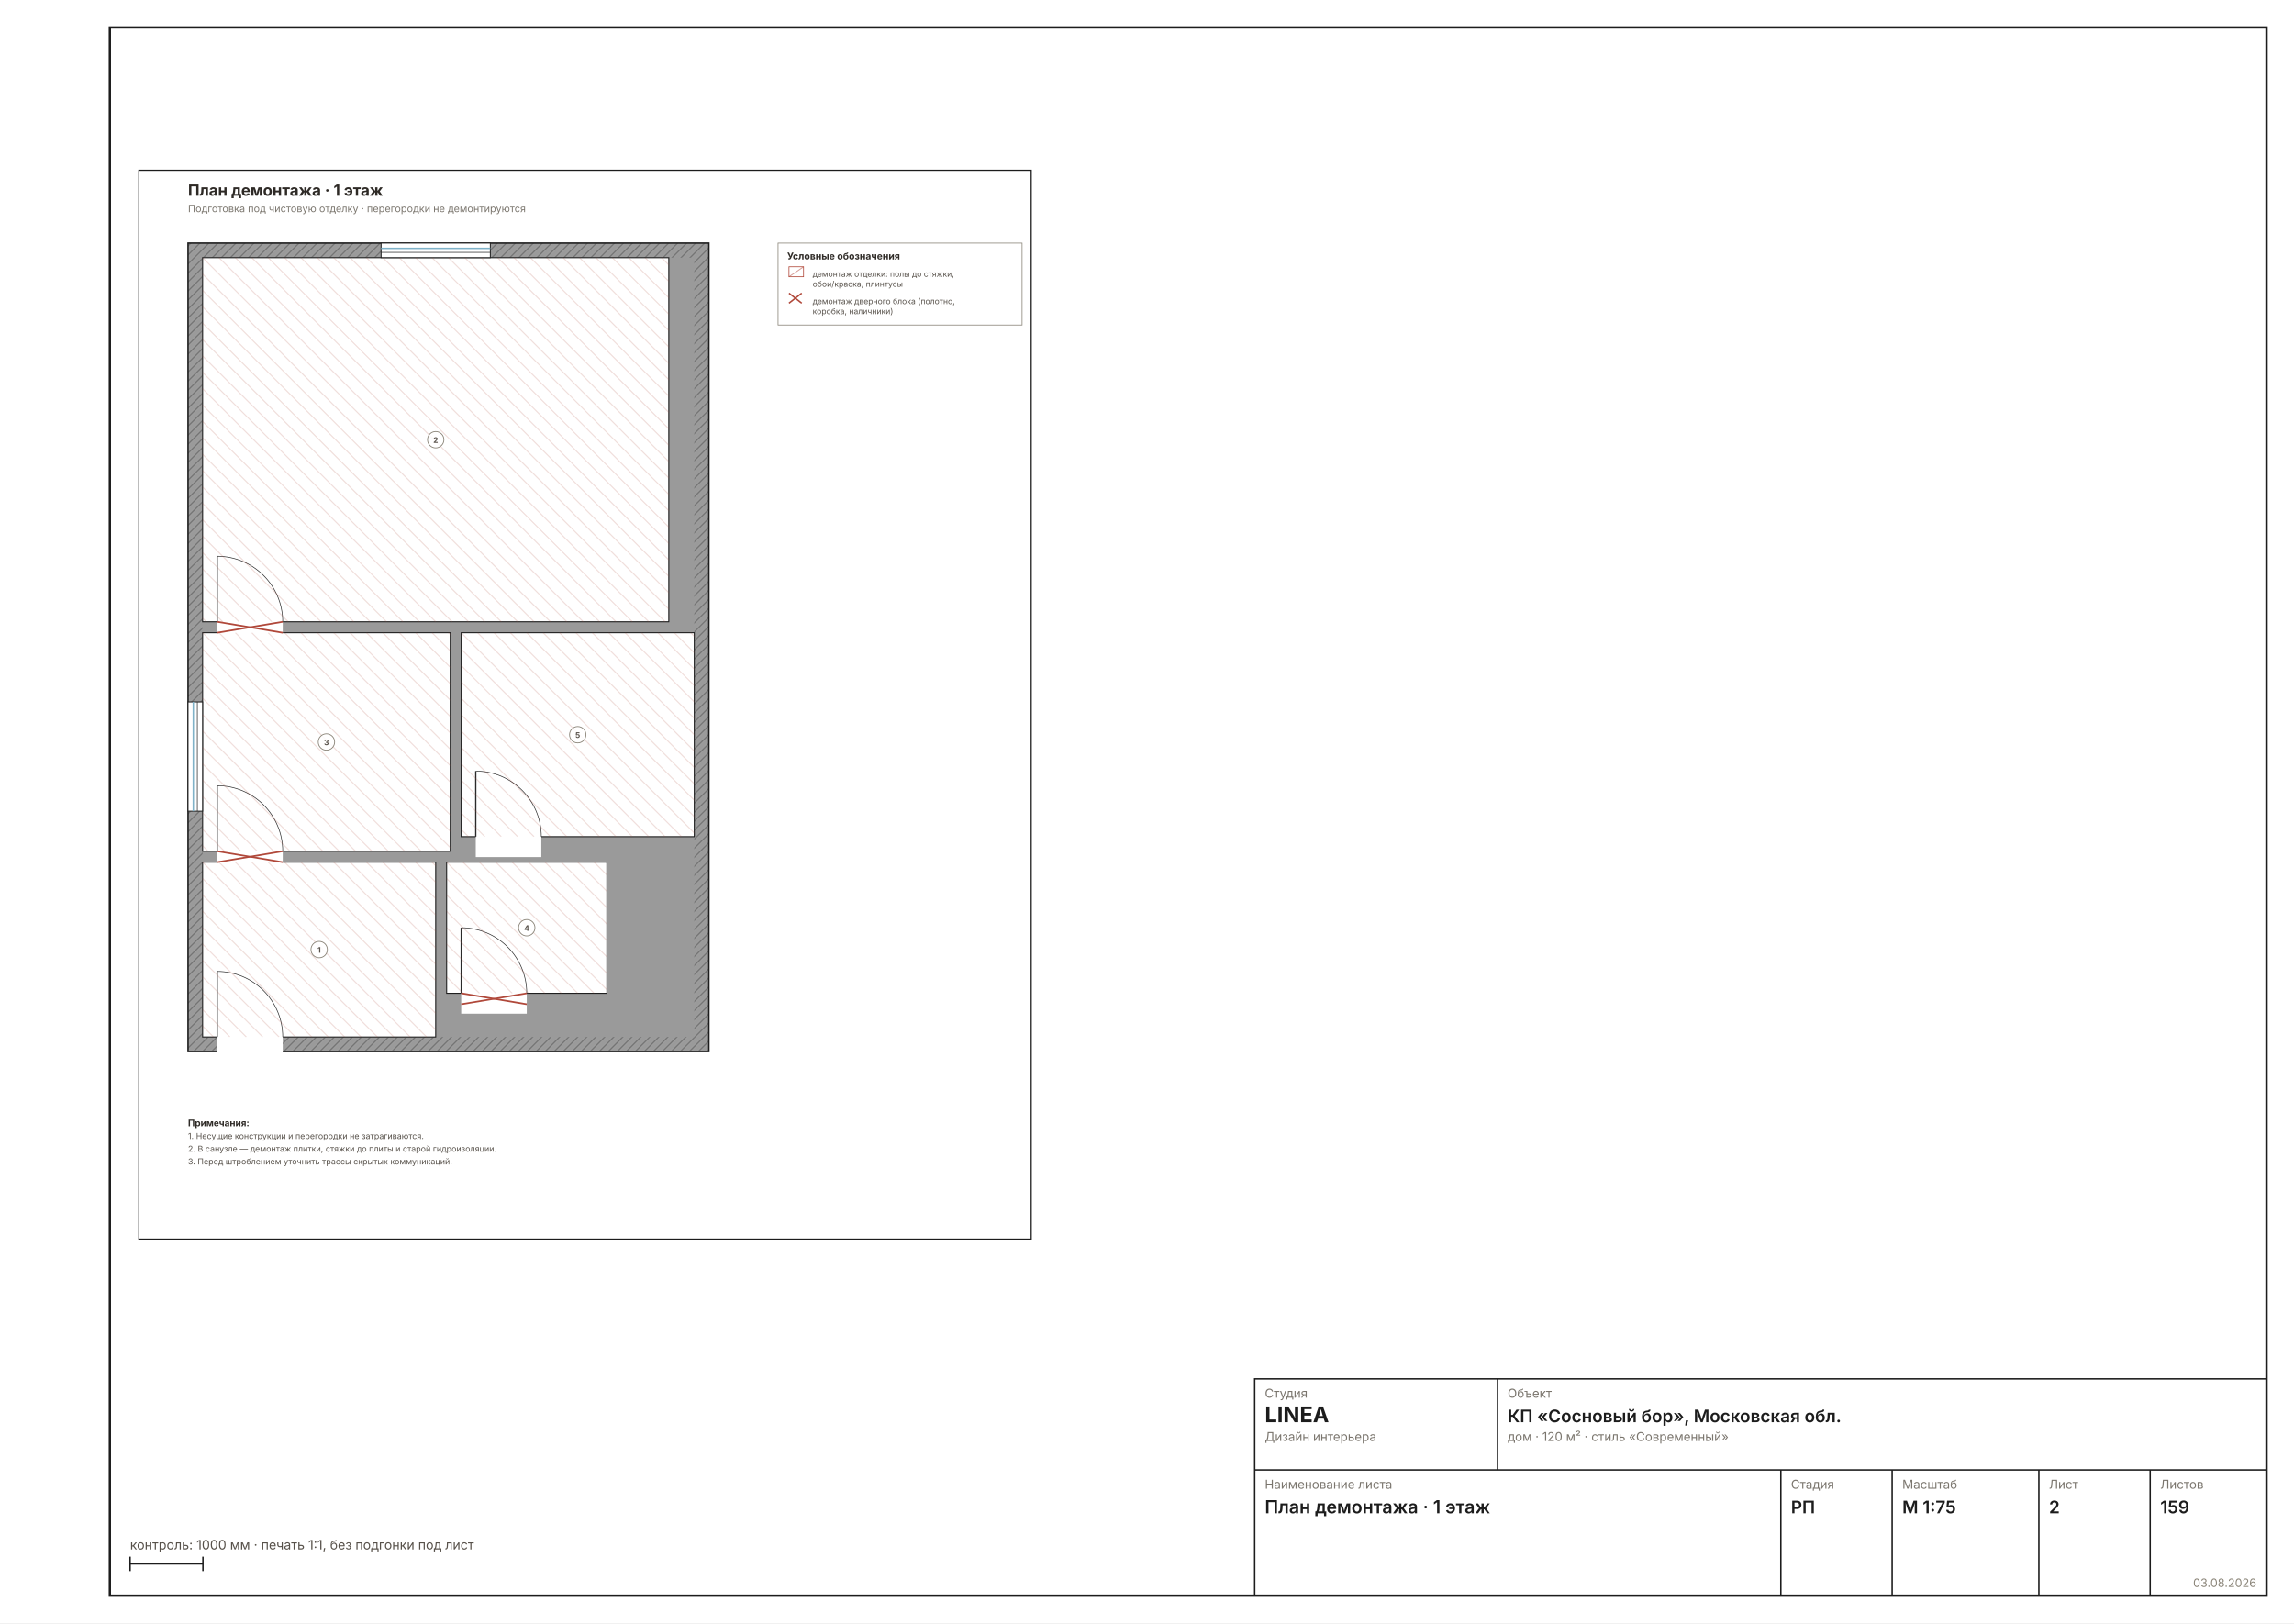
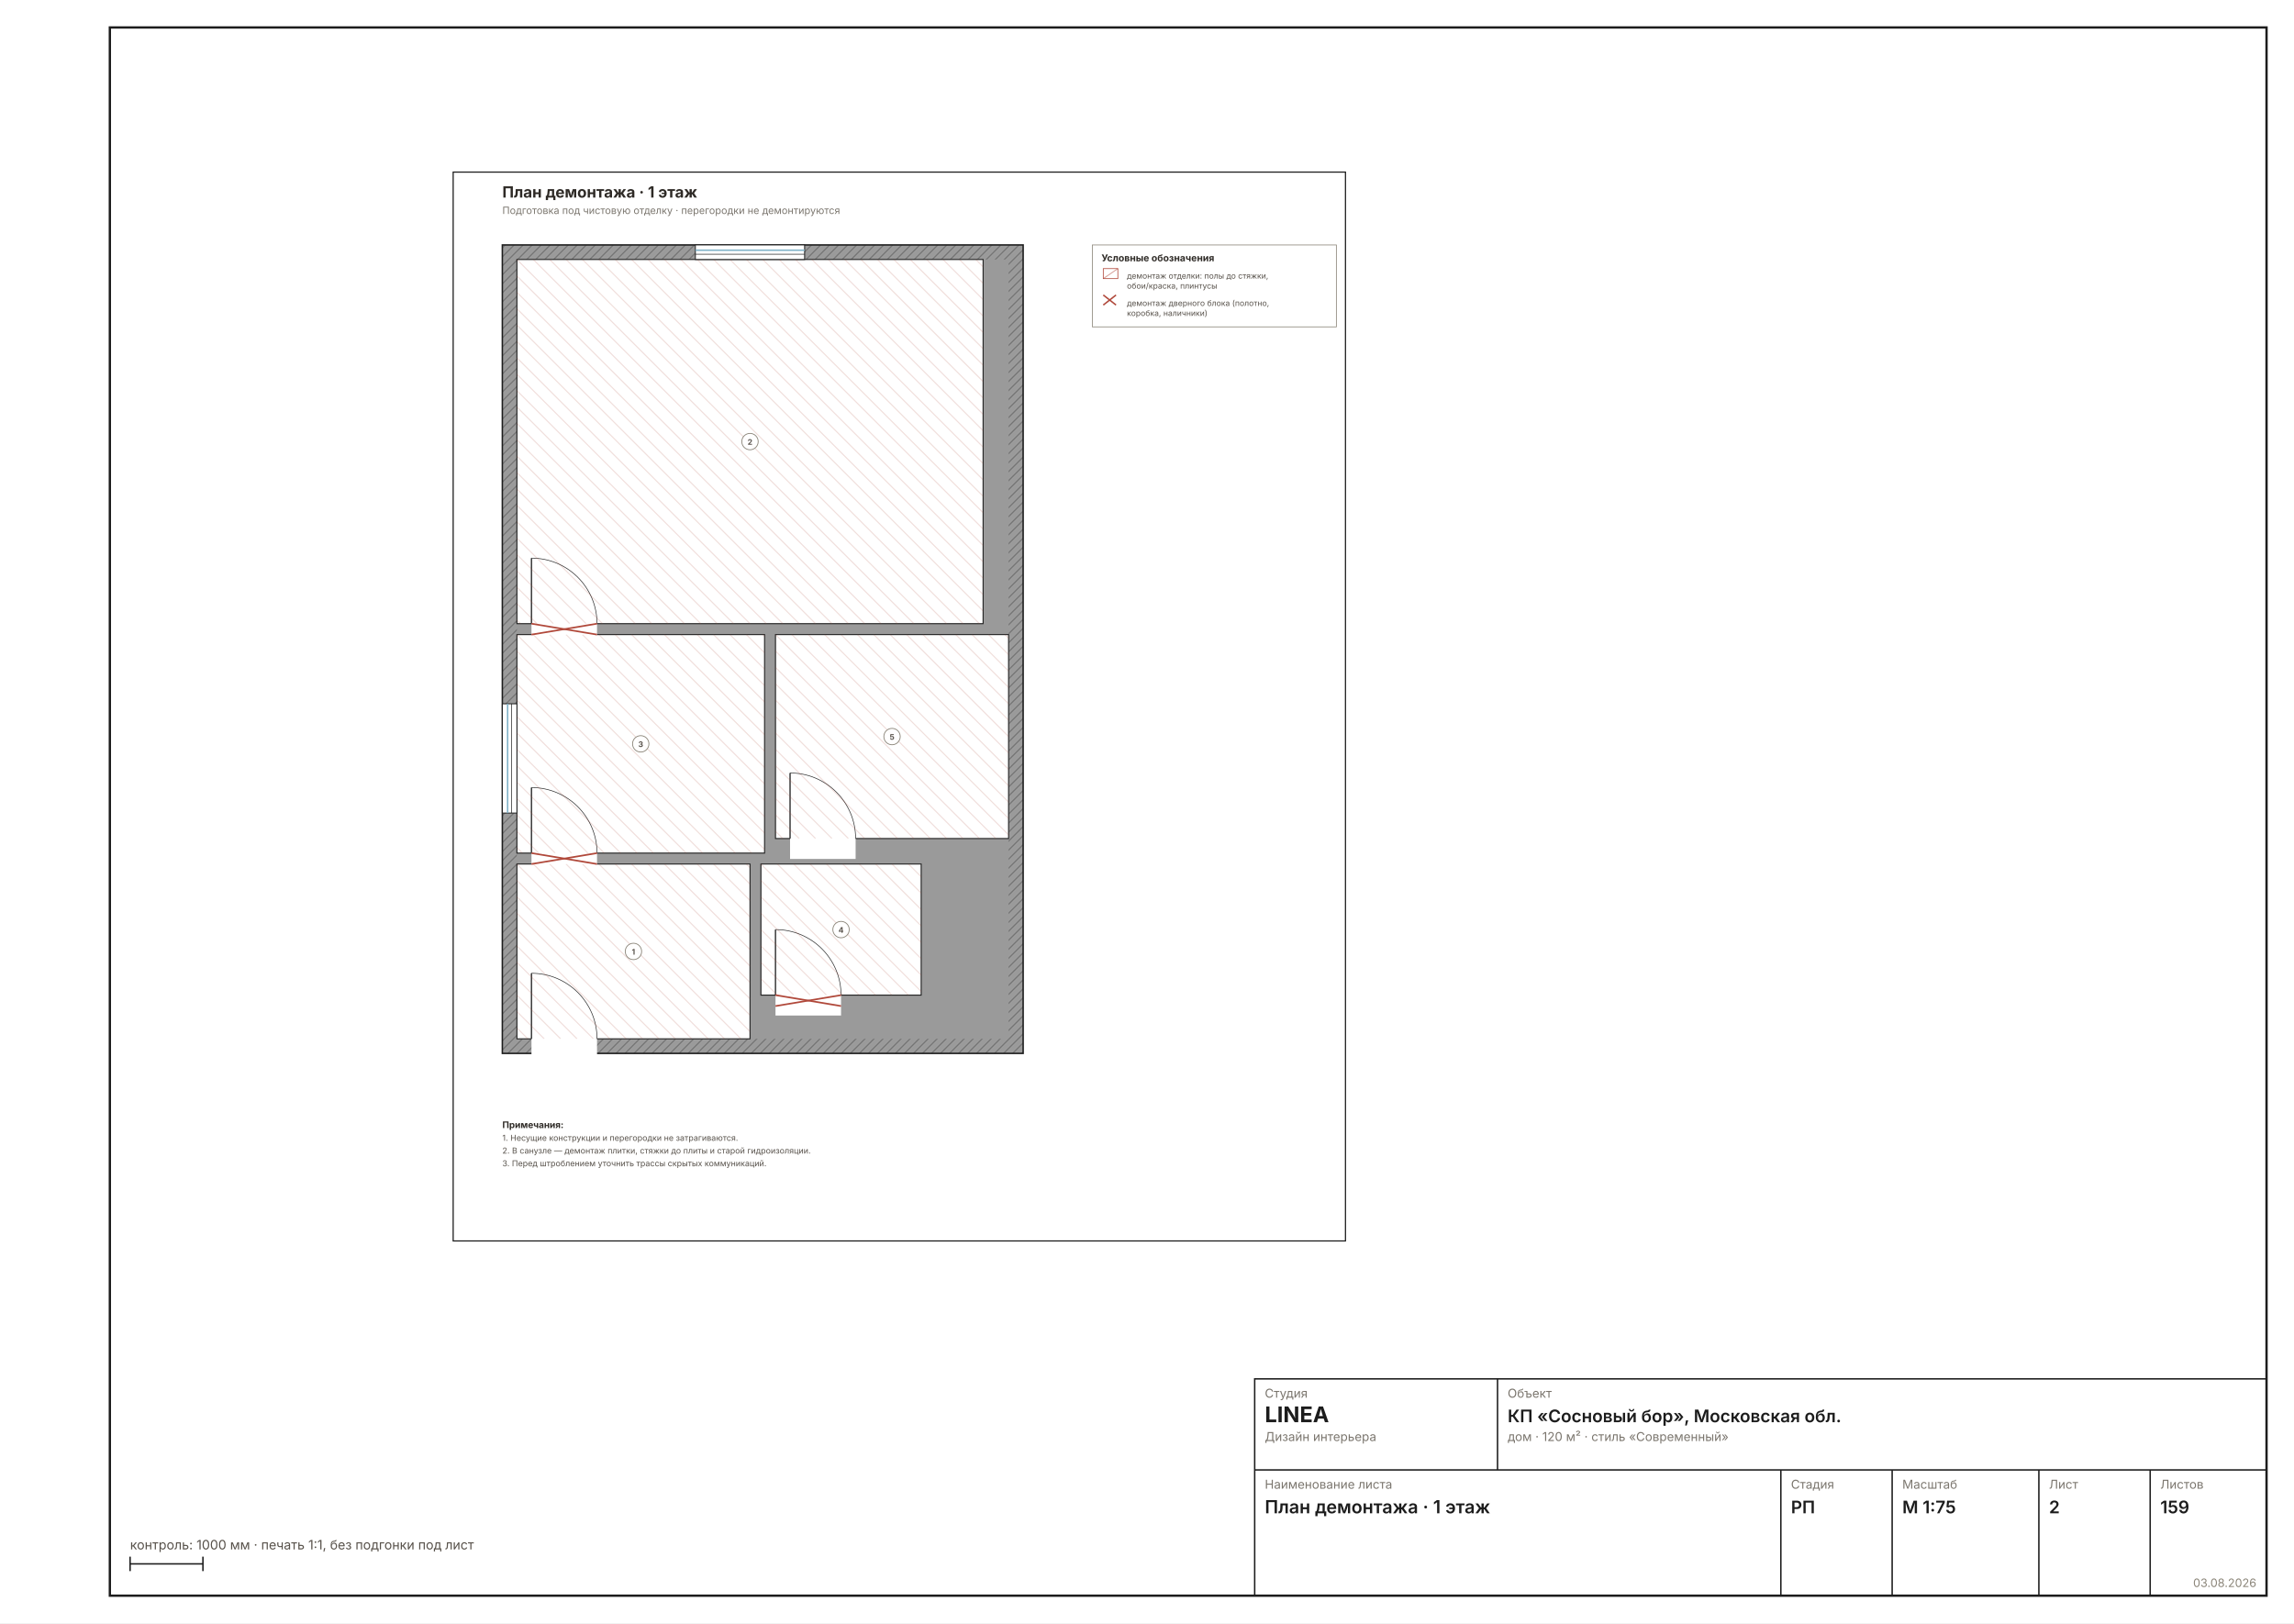
<svg xmlns="http://www.w3.org/2000/svg" width="1587" height="1123" viewBox="0 0 1587 1123" font-family="Inter, &quot;Helvetica Neue&quot;, Arial, sans-serif">
  <rect width="1587" height="1123" fill="#FFFFFF" />
  <rect x="76" y="19" width="1492" height="1085" fill="none" stroke="#1C1C1C" stroke-width="1.6" />
-   <g transform="translate(86 107.7052) scale(0.6299)">
+   <g transform="translate(303.4258 108.9921) scale(0.6299)">
    <rect x="16" y="16" width="980" height="1174" fill="none" stroke="#1C1C1C" stroke-width="1.3" />
    <defs>
      <pattern id="wh2" width="7" height="7" patternUnits="userSpaceOnUse" patternTransform="rotate(45)">
        <rect width="7" height="7" fill="#9A9A9A" />
        <line x1="0" y1="0" x2="0" y2="7" stroke="#6E6E6E" stroke-width="2" />
      </pattern>
    </defs>
    <rect x="70" y="96" width="572" height="888" fill="url(#wh2)" stroke="#1C1C1C" stroke-width="1.6" />
    <rect x="86" y="112" width="540" height="856" fill="#9A9A9A" />
    <rect x="86" y="776" width="256" height="192" fill="#FFFFFF" stroke="#1C1C1C" stroke-width="1.1" />
    <rect x="86" y="112" width="512" height="400" fill="#FFFFFF" stroke="#1C1C1C" stroke-width="1.1" />
    <rect x="86" y="524" width="272" height="240" fill="#FFFFFF" stroke="#1C1C1C" stroke-width="1.1" />
    <rect x="354" y="776" width="176" height="144" fill="#FFFFFF" stroke="#1C1C1C" stroke-width="1.1" />
    <rect x="370" y="524" width="256" height="224" fill="#FFFFFF" stroke="#1C1C1C" stroke-width="1.1" />
    <rect x="102" y="964.8" width="72" height="25.6" fill="#FFFFFF" />
    <line x1="102" y1="968" x2="102" y2="896" stroke="#2A2A2A" stroke-width="1.4" />
    <path d="M 174 968 A 72 72 0 0 0 102 896" fill="none" stroke="#2A2A2A" stroke-width="0.7" />
    <rect x="102" y="508.8" width="72" height="25.6" fill="#FFFFFF" />
    <line x1="102" y1="512" x2="102" y2="440" stroke="#2A2A2A" stroke-width="1.4" />
    <path d="M 174 512 A 72 72 0 0 0 102 440" fill="none" stroke="#2A2A2A" stroke-width="0.7" />
    <rect x="102" y="760.8" width="72" height="25.6" fill="#FFFFFF" />
    <line x1="102" y1="764" x2="102" y2="692" stroke="#2A2A2A" stroke-width="1.4" />
    <path d="M 174 764 A 72 72 0 0 0 102 692" fill="none" stroke="#2A2A2A" stroke-width="0.7" />
    <rect x="370" y="916.8" width="72" height="25.6" fill="#FFFFFF" />
    <line x1="370" y1="920" x2="370" y2="848" stroke="#2A2A2A" stroke-width="1.4" />
    <path d="M 442 920 A 72 72 0 0 0 370 848" fill="none" stroke="#2A2A2A" stroke-width="0.7" />
    <rect x="386" y="744.8" width="72" height="25.6" fill="#FFFFFF" />
    <line x1="386" y1="748" x2="386" y2="676" stroke="#2A2A2A" stroke-width="1.4" />
    <path d="M 458 748 A 72 72 0 0 0 386 676" fill="none" stroke="#2A2A2A" stroke-width="0.7" />
    <rect x="282" y="96" width="120" height="16" fill="#FFFFFF" stroke="#1C1C1C" stroke-width="1" />
    <line x1="282" y1="101.8" x2="402" y2="101.8" stroke="#7FB2C8" stroke-width="1.6" />
    <line x1="282" y1="106.2" x2="402" y2="106.2" stroke="#1C1C1C" stroke-width="0.7" />
    <rect x="70" y="600" width="16" height="120" fill="#FFFFFF" stroke="#1C1C1C" stroke-width="1" />
    <line x1="75.8" y1="600" x2="75.8" y2="720" stroke="#7FB2C8" stroke-width="1.6" />
    <line x1="80.2" y1="600" x2="80.2" y2="720" stroke="#1C1C1C" stroke-width="0.7" />
    <clipPath id="fdm1">
      <rect x="86" y="776" width="256" height="192" />
    </clipPath>
    <g clip-path="url(#fdm1)">
      <line x1="-112" y1="776" x2="80" y2="968" stroke="#B0483A2E" stroke-width="1.2" />
      <line x1="-94" y1="776" x2="98" y2="968" stroke="#B0483A2E" stroke-width="1.2" />
      <line x1="-76" y1="776" x2="116" y2="968" stroke="#B0483A2E" stroke-width="1.2" />
      <line x1="-58" y1="776" x2="134" y2="968" stroke="#B0483A2E" stroke-width="1.2" />
      <line x1="-40" y1="776" x2="152" y2="968" stroke="#B0483A2E" stroke-width="1.2" />
      <line x1="-22" y1="776" x2="170" y2="968" stroke="#B0483A2E" stroke-width="1.2" />
      <line x1="-4" y1="776" x2="188" y2="968" stroke="#B0483A2E" stroke-width="1.2" />
      <line x1="14" y1="776" x2="206" y2="968" stroke="#B0483A2E" stroke-width="1.2" />
      <line x1="32" y1="776" x2="224" y2="968" stroke="#B0483A2E" stroke-width="1.2" />
      <line x1="50" y1="776" x2="242" y2="968" stroke="#B0483A2E" stroke-width="1.2" />
      <line x1="68" y1="776" x2="260" y2="968" stroke="#B0483A2E" stroke-width="1.2" />
      <line x1="86" y1="776" x2="278" y2="968" stroke="#B0483A2E" stroke-width="1.2" />
      <line x1="104" y1="776" x2="296" y2="968" stroke="#B0483A2E" stroke-width="1.2" />
      <line x1="122" y1="776" x2="314" y2="968" stroke="#B0483A2E" stroke-width="1.2" />
      <line x1="140" y1="776" x2="332" y2="968" stroke="#B0483A2E" stroke-width="1.2" />
      <line x1="158" y1="776" x2="350" y2="968" stroke="#B0483A2E" stroke-width="1.2" />
      <line x1="176" y1="776" x2="368" y2="968" stroke="#B0483A2E" stroke-width="1.2" />
      <line x1="194" y1="776" x2="386" y2="968" stroke="#B0483A2E" stroke-width="1.2" />
      <line x1="212" y1="776" x2="404" y2="968" stroke="#B0483A2E" stroke-width="1.2" />
      <line x1="230" y1="776" x2="422" y2="968" stroke="#B0483A2E" stroke-width="1.2" />
      <line x1="248" y1="776" x2="440" y2="968" stroke="#B0483A2E" stroke-width="1.2" />
      <line x1="266" y1="776" x2="458" y2="968" stroke="#B0483A2E" stroke-width="1.2" />
      <line x1="284" y1="776" x2="476" y2="968" stroke="#B0483A2E" stroke-width="1.2" />
      <line x1="302" y1="776" x2="494" y2="968" stroke="#B0483A2E" stroke-width="1.2" />
      <line x1="320" y1="776" x2="512" y2="968" stroke="#B0483A2E" stroke-width="1.2" />
      <line x1="338" y1="776" x2="530" y2="968" stroke="#B0483A2E" stroke-width="1.2" />
      <line x1="356" y1="776" x2="548" y2="968" stroke="#B0483A2E" stroke-width="1.2" />
      <line x1="374" y1="776" x2="566" y2="968" stroke="#B0483A2E" stroke-width="1.2" />
      <line x1="392" y1="776" x2="584" y2="968" stroke="#B0483A2E" stroke-width="1.2" />
      <line x1="410" y1="776" x2="602" y2="968" stroke="#B0483A2E" stroke-width="1.2" />
      <line x1="428" y1="776" x2="620" y2="968" stroke="#B0483A2E" stroke-width="1.2" />
      <line x1="446" y1="776" x2="638" y2="968" stroke="#B0483A2E" stroke-width="1.2" />
      <line x1="464" y1="776" x2="656" y2="968" stroke="#B0483A2E" stroke-width="1.2" />
      <line x1="482" y1="776" x2="674" y2="968" stroke="#B0483A2E" stroke-width="1.2" />
      <line x1="500" y1="776" x2="692" y2="968" stroke="#B0483A2E" stroke-width="1.2" />
      <line x1="518" y1="776" x2="710" y2="968" stroke="#B0483A2E" stroke-width="1.2" />
      <line x1="536" y1="776" x2="728" y2="968" stroke="#B0483A2E" stroke-width="1.2" />
    </g>
    <clipPath id="fdm2">
      <rect x="86" y="112" width="512" height="400" />
    </clipPath>
    <g clip-path="url(#fdm2)">
      <line x1="-328" y1="112" x2="72" y2="512" stroke="#B0483A2E" stroke-width="1.2" />
      <line x1="-310" y1="112" x2="90" y2="512" stroke="#B0483A2E" stroke-width="1.2" />
      <line x1="-292" y1="112" x2="108" y2="512" stroke="#B0483A2E" stroke-width="1.2" />
      <line x1="-274" y1="112" x2="126" y2="512" stroke="#B0483A2E" stroke-width="1.2" />
      <line x1="-256" y1="112" x2="144" y2="512" stroke="#B0483A2E" stroke-width="1.2" />
      <line x1="-238" y1="112" x2="162" y2="512" stroke="#B0483A2E" stroke-width="1.2" />
      <line x1="-220" y1="112" x2="180" y2="512" stroke="#B0483A2E" stroke-width="1.2" />
      <line x1="-202" y1="112" x2="198" y2="512" stroke="#B0483A2E" stroke-width="1.2" />
      <line x1="-184" y1="112" x2="216" y2="512" stroke="#B0483A2E" stroke-width="1.2" />
      <line x1="-166" y1="112" x2="234" y2="512" stroke="#B0483A2E" stroke-width="1.2" />
      <line x1="-148" y1="112" x2="252" y2="512" stroke="#B0483A2E" stroke-width="1.2" />
      <line x1="-130" y1="112" x2="270" y2="512" stroke="#B0483A2E" stroke-width="1.2" />
      <line x1="-112" y1="112" x2="288" y2="512" stroke="#B0483A2E" stroke-width="1.2" />
      <line x1="-94" y1="112" x2="306" y2="512" stroke="#B0483A2E" stroke-width="1.2" />
      <line x1="-76" y1="112" x2="324" y2="512" stroke="#B0483A2E" stroke-width="1.2" />
      <line x1="-58" y1="112" x2="342" y2="512" stroke="#B0483A2E" stroke-width="1.2" />
      <line x1="-40" y1="112" x2="360" y2="512" stroke="#B0483A2E" stroke-width="1.2" />
      <line x1="-22" y1="112" x2="378" y2="512" stroke="#B0483A2E" stroke-width="1.2" />
      <line x1="-4" y1="112" x2="396" y2="512" stroke="#B0483A2E" stroke-width="1.2" />
      <line x1="14" y1="112" x2="414" y2="512" stroke="#B0483A2E" stroke-width="1.2" />
      <line x1="32" y1="112" x2="432" y2="512" stroke="#B0483A2E" stroke-width="1.2" />
      <line x1="50" y1="112" x2="450" y2="512" stroke="#B0483A2E" stroke-width="1.2" />
      <line x1="68" y1="112" x2="468" y2="512" stroke="#B0483A2E" stroke-width="1.2" />
      <line x1="86" y1="112" x2="486" y2="512" stroke="#B0483A2E" stroke-width="1.2" />
      <line x1="104" y1="112" x2="504" y2="512" stroke="#B0483A2E" stroke-width="1.2" />
      <line x1="122" y1="112" x2="522" y2="512" stroke="#B0483A2E" stroke-width="1.2" />
      <line x1="140" y1="112" x2="540" y2="512" stroke="#B0483A2E" stroke-width="1.2" />
      <line x1="158" y1="112" x2="558" y2="512" stroke="#B0483A2E" stroke-width="1.2" />
      <line x1="176" y1="112" x2="576" y2="512" stroke="#B0483A2E" stroke-width="1.2" />
      <line x1="194" y1="112" x2="594" y2="512" stroke="#B0483A2E" stroke-width="1.2" />
      <line x1="212" y1="112" x2="612" y2="512" stroke="#B0483A2E" stroke-width="1.2" />
      <line x1="230" y1="112" x2="630" y2="512" stroke="#B0483A2E" stroke-width="1.2" />
      <line x1="248" y1="112" x2="648" y2="512" stroke="#B0483A2E" stroke-width="1.2" />
      <line x1="266" y1="112" x2="666" y2="512" stroke="#B0483A2E" stroke-width="1.2" />
      <line x1="284" y1="112" x2="684" y2="512" stroke="#B0483A2E" stroke-width="1.2" />
      <line x1="302" y1="112" x2="702" y2="512" stroke="#B0483A2E" stroke-width="1.2" />
      <line x1="320" y1="112" x2="720" y2="512" stroke="#B0483A2E" stroke-width="1.2" />
      <line x1="338" y1="112" x2="738" y2="512" stroke="#B0483A2E" stroke-width="1.2" />
      <line x1="356" y1="112" x2="756" y2="512" stroke="#B0483A2E" stroke-width="1.2" />
      <line x1="374" y1="112" x2="774" y2="512" stroke="#B0483A2E" stroke-width="1.2" />
      <line x1="392" y1="112" x2="792" y2="512" stroke="#B0483A2E" stroke-width="1.2" />
      <line x1="410" y1="112" x2="810" y2="512" stroke="#B0483A2E" stroke-width="1.2" />
      <line x1="428" y1="112" x2="828" y2="512" stroke="#B0483A2E" stroke-width="1.2" />
      <line x1="446" y1="112" x2="846" y2="512" stroke="#B0483A2E" stroke-width="1.2" />
      <line x1="464" y1="112" x2="864" y2="512" stroke="#B0483A2E" stroke-width="1.2" />
      <line x1="482" y1="112" x2="882" y2="512" stroke="#B0483A2E" stroke-width="1.2" />
      <line x1="500" y1="112" x2="900" y2="512" stroke="#B0483A2E" stroke-width="1.2" />
      <line x1="518" y1="112" x2="918" y2="512" stroke="#B0483A2E" stroke-width="1.2" />
      <line x1="536" y1="112" x2="936" y2="512" stroke="#B0483A2E" stroke-width="1.2" />
      <line x1="554" y1="112" x2="954" y2="512" stroke="#B0483A2E" stroke-width="1.2" />
      <line x1="572" y1="112" x2="972" y2="512" stroke="#B0483A2E" stroke-width="1.2" />
      <line x1="590" y1="112" x2="990" y2="512" stroke="#B0483A2E" stroke-width="1.2" />
      <line x1="608" y1="112" x2="1008" y2="512" stroke="#B0483A2E" stroke-width="1.2" />
      <line x1="626" y1="112" x2="1026" y2="512" stroke="#B0483A2E" stroke-width="1.2" />
      <line x1="644" y1="112" x2="1044" y2="512" stroke="#B0483A2E" stroke-width="1.2" />
      <line x1="662" y1="112" x2="1062" y2="512" stroke="#B0483A2E" stroke-width="1.2" />
      <line x1="680" y1="112" x2="1080" y2="512" stroke="#B0483A2E" stroke-width="1.2" />
      <line x1="698" y1="112" x2="1098" y2="512" stroke="#B0483A2E" stroke-width="1.2" />
      <line x1="716" y1="112" x2="1116" y2="512" stroke="#B0483A2E" stroke-width="1.2" />
      <line x1="734" y1="112" x2="1134" y2="512" stroke="#B0483A2E" stroke-width="1.2" />
      <line x1="752" y1="112" x2="1152" y2="512" stroke="#B0483A2E" stroke-width="1.2" />
      <line x1="770" y1="112" x2="1170" y2="512" stroke="#B0483A2E" stroke-width="1.2" />
      <line x1="788" y1="112" x2="1188" y2="512" stroke="#B0483A2E" stroke-width="1.2" />
      <line x1="806" y1="112" x2="1206" y2="512" stroke="#B0483A2E" stroke-width="1.2" />
      <line x1="824" y1="112" x2="1224" y2="512" stroke="#B0483A2E" stroke-width="1.2" />
      <line x1="842" y1="112" x2="1242" y2="512" stroke="#B0483A2E" stroke-width="1.2" />
      <line x1="860" y1="112" x2="1260" y2="512" stroke="#B0483A2E" stroke-width="1.2" />
      <line x1="878" y1="112" x2="1278" y2="512" stroke="#B0483A2E" stroke-width="1.2" />
      <line x1="896" y1="112" x2="1296" y2="512" stroke="#B0483A2E" stroke-width="1.2" />
      <line x1="914" y1="112" x2="1314" y2="512" stroke="#B0483A2E" stroke-width="1.2" />
      <line x1="932" y1="112" x2="1332" y2="512" stroke="#B0483A2E" stroke-width="1.2" />
      <line x1="950" y1="112" x2="1350" y2="512" stroke="#B0483A2E" stroke-width="1.2" />
      <line x1="968" y1="112" x2="1368" y2="512" stroke="#B0483A2E" stroke-width="1.2" />
      <line x1="986" y1="112" x2="1386" y2="512" stroke="#B0483A2E" stroke-width="1.2" />
      <line x1="1004" y1="112" x2="1404" y2="512" stroke="#B0483A2E" stroke-width="1.2" />
    </g>
    <clipPath id="fdm3">
      <rect x="86" y="524" width="272" height="240" />
    </clipPath>
    <g clip-path="url(#fdm3)">
      <line x1="-166" y1="524" x2="74" y2="764" stroke="#B0483A2E" stroke-width="1.2" />
      <line x1="-148" y1="524" x2="92" y2="764" stroke="#B0483A2E" stroke-width="1.2" />
      <line x1="-130" y1="524" x2="110" y2="764" stroke="#B0483A2E" stroke-width="1.2" />
      <line x1="-112" y1="524" x2="128" y2="764" stroke="#B0483A2E" stroke-width="1.2" />
      <line x1="-94" y1="524" x2="146" y2="764" stroke="#B0483A2E" stroke-width="1.2" />
      <line x1="-76" y1="524" x2="164" y2="764" stroke="#B0483A2E" stroke-width="1.2" />
      <line x1="-58" y1="524" x2="182" y2="764" stroke="#B0483A2E" stroke-width="1.2" />
      <line x1="-40" y1="524" x2="200" y2="764" stroke="#B0483A2E" stroke-width="1.2" />
      <line x1="-22" y1="524" x2="218" y2="764" stroke="#B0483A2E" stroke-width="1.2" />
      <line x1="-4" y1="524" x2="236" y2="764" stroke="#B0483A2E" stroke-width="1.2" />
      <line x1="14" y1="524" x2="254" y2="764" stroke="#B0483A2E" stroke-width="1.2" />
      <line x1="32" y1="524" x2="272" y2="764" stroke="#B0483A2E" stroke-width="1.2" />
      <line x1="50" y1="524" x2="290" y2="764" stroke="#B0483A2E" stroke-width="1.2" />
      <line x1="68" y1="524" x2="308" y2="764" stroke="#B0483A2E" stroke-width="1.2" />
      <line x1="86" y1="524" x2="326" y2="764" stroke="#B0483A2E" stroke-width="1.2" />
      <line x1="104" y1="524" x2="344" y2="764" stroke="#B0483A2E" stroke-width="1.2" />
      <line x1="122" y1="524" x2="362" y2="764" stroke="#B0483A2E" stroke-width="1.2" />
      <line x1="140" y1="524" x2="380" y2="764" stroke="#B0483A2E" stroke-width="1.2" />
      <line x1="158" y1="524" x2="398" y2="764" stroke="#B0483A2E" stroke-width="1.2" />
      <line x1="176" y1="524" x2="416" y2="764" stroke="#B0483A2E" stroke-width="1.2" />
      <line x1="194" y1="524" x2="434" y2="764" stroke="#B0483A2E" stroke-width="1.2" />
      <line x1="212" y1="524" x2="452" y2="764" stroke="#B0483A2E" stroke-width="1.2" />
      <line x1="230" y1="524" x2="470" y2="764" stroke="#B0483A2E" stroke-width="1.2" />
      <line x1="248" y1="524" x2="488" y2="764" stroke="#B0483A2E" stroke-width="1.2" />
      <line x1="266" y1="524" x2="506" y2="764" stroke="#B0483A2E" stroke-width="1.2" />
      <line x1="284" y1="524" x2="524" y2="764" stroke="#B0483A2E" stroke-width="1.2" />
      <line x1="302" y1="524" x2="542" y2="764" stroke="#B0483A2E" stroke-width="1.2" />
      <line x1="320" y1="524" x2="560" y2="764" stroke="#B0483A2E" stroke-width="1.2" />
      <line x1="338" y1="524" x2="578" y2="764" stroke="#B0483A2E" stroke-width="1.2" />
      <line x1="356" y1="524" x2="596" y2="764" stroke="#B0483A2E" stroke-width="1.2" />
      <line x1="374" y1="524" x2="614" y2="764" stroke="#B0483A2E" stroke-width="1.2" />
      <line x1="392" y1="524" x2="632" y2="764" stroke="#B0483A2E" stroke-width="1.2" />
      <line x1="410" y1="524" x2="650" y2="764" stroke="#B0483A2E" stroke-width="1.2" />
      <line x1="428" y1="524" x2="668" y2="764" stroke="#B0483A2E" stroke-width="1.2" />
      <line x1="446" y1="524" x2="686" y2="764" stroke="#B0483A2E" stroke-width="1.2" />
      <line x1="464" y1="524" x2="704" y2="764" stroke="#B0483A2E" stroke-width="1.2" />
      <line x1="482" y1="524" x2="722" y2="764" stroke="#B0483A2E" stroke-width="1.2" />
      <line x1="500" y1="524" x2="740" y2="764" stroke="#B0483A2E" stroke-width="1.2" />
      <line x1="518" y1="524" x2="758" y2="764" stroke="#B0483A2E" stroke-width="1.2" />
      <line x1="536" y1="524" x2="776" y2="764" stroke="#B0483A2E" stroke-width="1.2" />
      <line x1="554" y1="524" x2="794" y2="764" stroke="#B0483A2E" stroke-width="1.2" />
      <line x1="572" y1="524" x2="812" y2="764" stroke="#B0483A2E" stroke-width="1.2" />
      <line x1="590" y1="524" x2="830" y2="764" stroke="#B0483A2E" stroke-width="1.2" />
      <line x1="608" y1="524" x2="848" y2="764" stroke="#B0483A2E" stroke-width="1.2" />
    </g>
    <clipPath id="fdm4">
      <rect x="354" y="776" width="176" height="144" />
    </clipPath>
    <g clip-path="url(#fdm4)">
      <line x1="210" y1="776" x2="354" y2="920" stroke="#B0483A2E" stroke-width="1.2" />
      <line x1="228" y1="776" x2="372" y2="920" stroke="#B0483A2E" stroke-width="1.2" />
      <line x1="246" y1="776" x2="390" y2="920" stroke="#B0483A2E" stroke-width="1.2" />
      <line x1="264" y1="776" x2="408" y2="920" stroke="#B0483A2E" stroke-width="1.2" />
      <line x1="282" y1="776" x2="426" y2="920" stroke="#B0483A2E" stroke-width="1.2" />
      <line x1="300" y1="776" x2="444" y2="920" stroke="#B0483A2E" stroke-width="1.2" />
      <line x1="318" y1="776" x2="462" y2="920" stroke="#B0483A2E" stroke-width="1.2" />
      <line x1="336" y1="776" x2="480" y2="920" stroke="#B0483A2E" stroke-width="1.2" />
      <line x1="354" y1="776" x2="498" y2="920" stroke="#B0483A2E" stroke-width="1.2" />
      <line x1="372" y1="776" x2="516" y2="920" stroke="#B0483A2E" stroke-width="1.2" />
      <line x1="390" y1="776" x2="534" y2="920" stroke="#B0483A2E" stroke-width="1.2" />
      <line x1="408" y1="776" x2="552" y2="920" stroke="#B0483A2E" stroke-width="1.2" />
      <line x1="426" y1="776" x2="570" y2="920" stroke="#B0483A2E" stroke-width="1.2" />
      <line x1="444" y1="776" x2="588" y2="920" stroke="#B0483A2E" stroke-width="1.2" />
      <line x1="462" y1="776" x2="606" y2="920" stroke="#B0483A2E" stroke-width="1.2" />
      <line x1="480" y1="776" x2="624" y2="920" stroke="#B0483A2E" stroke-width="1.2" />
      <line x1="498" y1="776" x2="642" y2="920" stroke="#B0483A2E" stroke-width="1.2" />
      <line x1="516" y1="776" x2="660" y2="920" stroke="#B0483A2E" stroke-width="1.2" />
      <line x1="534" y1="776" x2="678" y2="920" stroke="#B0483A2E" stroke-width="1.2" />
      <line x1="552" y1="776" x2="696" y2="920" stroke="#B0483A2E" stroke-width="1.2" />
      <line x1="570" y1="776" x2="714" y2="920" stroke="#B0483A2E" stroke-width="1.2" />
      <line x1="588" y1="776" x2="732" y2="920" stroke="#B0483A2E" stroke-width="1.2" />
      <line x1="606" y1="776" x2="750" y2="920" stroke="#B0483A2E" stroke-width="1.2" />
      <line x1="624" y1="776" x2="768" y2="920" stroke="#B0483A2E" stroke-width="1.2" />
      <line x1="642" y1="776" x2="786" y2="920" stroke="#B0483A2E" stroke-width="1.2" />
      <line x1="660" y1="776" x2="804" y2="920" stroke="#B0483A2E" stroke-width="1.2" />
    </g>
    <clipPath id="fdm5">
      <rect x="370" y="524" width="256" height="224" />
    </clipPath>
    <g clip-path="url(#fdm5)">
      <line x1="136" y1="524" x2="360" y2="748" stroke="#B0483A2E" stroke-width="1.2" />
      <line x1="154" y1="524" x2="378" y2="748" stroke="#B0483A2E" stroke-width="1.2" />
      <line x1="172" y1="524" x2="396" y2="748" stroke="#B0483A2E" stroke-width="1.2" />
      <line x1="190" y1="524" x2="414" y2="748" stroke="#B0483A2E" stroke-width="1.2" />
      <line x1="208" y1="524" x2="432" y2="748" stroke="#B0483A2E" stroke-width="1.2" />
      <line x1="226" y1="524" x2="450" y2="748" stroke="#B0483A2E" stroke-width="1.2" />
      <line x1="244" y1="524" x2="468" y2="748" stroke="#B0483A2E" stroke-width="1.2" />
      <line x1="262" y1="524" x2="486" y2="748" stroke="#B0483A2E" stroke-width="1.2" />
      <line x1="280" y1="524" x2="504" y2="748" stroke="#B0483A2E" stroke-width="1.2" />
      <line x1="298" y1="524" x2="522" y2="748" stroke="#B0483A2E" stroke-width="1.2" />
      <line x1="316" y1="524" x2="540" y2="748" stroke="#B0483A2E" stroke-width="1.2" />
      <line x1="334" y1="524" x2="558" y2="748" stroke="#B0483A2E" stroke-width="1.2" />
      <line x1="352" y1="524" x2="576" y2="748" stroke="#B0483A2E" stroke-width="1.2" />
      <line x1="370" y1="524" x2="594" y2="748" stroke="#B0483A2E" stroke-width="1.2" />
      <line x1="388" y1="524" x2="612" y2="748" stroke="#B0483A2E" stroke-width="1.2" />
      <line x1="406" y1="524" x2="630" y2="748" stroke="#B0483A2E" stroke-width="1.2" />
      <line x1="424" y1="524" x2="648" y2="748" stroke="#B0483A2E" stroke-width="1.2" />
      <line x1="442" y1="524" x2="666" y2="748" stroke="#B0483A2E" stroke-width="1.2" />
      <line x1="460" y1="524" x2="684" y2="748" stroke="#B0483A2E" stroke-width="1.2" />
      <line x1="478" y1="524" x2="702" y2="748" stroke="#B0483A2E" stroke-width="1.2" />
      <line x1="496" y1="524" x2="720" y2="748" stroke="#B0483A2E" stroke-width="1.2" />
      <line x1="514" y1="524" x2="738" y2="748" stroke="#B0483A2E" stroke-width="1.2" />
      <line x1="532" y1="524" x2="756" y2="748" stroke="#B0483A2E" stroke-width="1.2" />
      <line x1="550" y1="524" x2="774" y2="748" stroke="#B0483A2E" stroke-width="1.2" />
      <line x1="568" y1="524" x2="792" y2="748" stroke="#B0483A2E" stroke-width="1.2" />
      <line x1="586" y1="524" x2="810" y2="748" stroke="#B0483A2E" stroke-width="1.2" />
      <line x1="604" y1="524" x2="828" y2="748" stroke="#B0483A2E" stroke-width="1.2" />
      <line x1="622" y1="524" x2="846" y2="748" stroke="#B0483A2E" stroke-width="1.2" />
      <line x1="640" y1="524" x2="864" y2="748" stroke="#B0483A2E" stroke-width="1.2" />
      <line x1="658" y1="524" x2="882" y2="748" stroke="#B0483A2E" stroke-width="1.2" />
      <line x1="676" y1="524" x2="900" y2="748" stroke="#B0483A2E" stroke-width="1.2" />
      <line x1="694" y1="524" x2="918" y2="748" stroke="#B0483A2E" stroke-width="1.2" />
      <line x1="712" y1="524" x2="936" y2="748" stroke="#B0483A2E" stroke-width="1.2" />
      <line x1="730" y1="524" x2="954" y2="748" stroke="#B0483A2E" stroke-width="1.2" />
      <line x1="748" y1="524" x2="972" y2="748" stroke="#B0483A2E" stroke-width="1.2" />
      <line x1="766" y1="524" x2="990" y2="748" stroke="#B0483A2E" stroke-width="1.2" />
      <line x1="784" y1="524" x2="1008" y2="748" stroke="#B0483A2E" stroke-width="1.2" />
      <line x1="802" y1="524" x2="1026" y2="748" stroke="#B0483A2E" stroke-width="1.2" />
      <line x1="820" y1="524" x2="1044" y2="748" stroke="#B0483A2E" stroke-width="1.2" />
      <line x1="838" y1="524" x2="1062" y2="748" stroke="#B0483A2E" stroke-width="1.2" />
      <line x1="856" y1="524" x2="1080" y2="748" stroke="#B0483A2E" stroke-width="1.2" />
    </g>
    <g stroke="#B0483A" stroke-width="1.8">
      <line x1="102" y1="512" x2="174" y2="524" />
      <line x1="102" y1="524" x2="174" y2="512" />
    </g>
    <g stroke="#B0483A" stroke-width="1.8">
      <line x1="102" y1="764" x2="174" y2="776" />
      <line x1="102" y1="776" x2="174" y2="764" />
    </g>
    <g stroke="#B0483A" stroke-width="1.8">
      <line x1="370" y1="920" x2="442" y2="932" />
      <line x1="370" y1="932" x2="442" y2="920" />
    </g>
    <circle cx="214" cy="872" r="9" fill="#FFFFFFD9" stroke="#8A8478" stroke-width="0.9" />
    <text x="214" y="875.5" font-size="8.5" font-weight="700" text-anchor="middle" fill="#57514A">1</text>
    <circle cx="342" cy="312" r="9" fill="#FFFFFFD9" stroke="#8A8478" stroke-width="0.9" />
    <text x="342" y="315.5" font-size="8.5" font-weight="700" text-anchor="middle" fill="#57514A">2</text>
    <circle cx="222" cy="644" r="9" fill="#FFFFFFD9" stroke="#8A8478" stroke-width="0.9" />
    <text x="222" y="647.5" font-size="8.5" font-weight="700" text-anchor="middle" fill="#57514A">3</text>
    <circle cx="442" cy="848" r="9" fill="#FFFFFFD9" stroke="#8A8478" stroke-width="0.9" />
    <text x="442" y="851.5" font-size="8.5" font-weight="700" text-anchor="middle" fill="#57514A">4</text>
    <circle cx="498" cy="636" r="9" fill="#FFFFFFD9" stroke="#8A8478" stroke-width="0.9" />
    <text x="498" y="639.5" font-size="8.5" font-weight="700" text-anchor="middle" fill="#57514A">5</text>
    <rect x="718" y="96" width="268" height="90" fill="none" stroke="#8A8478" stroke-width="0.8" />
    <text x="728" y="114" font-size="10.5" font-weight="700" fill="#2E2A26">Условные обозначения</text>
    <rect x="730" y="122" width="16" height="11" fill="#FFF" stroke="#B0483A" stroke-width="0.8" />
    <line x1="730" y1="133" x2="746" y2="122" stroke="#B0483A88" stroke-width="1" />
    <text x="756" y="133" font-size="8.7" fill="#57514A">демонтаж отделки: полы до стяжки,</text>
    <text x="756" y="144" font-size="8.7" fill="#57514A">обои/краска, плинтусы</text>
    <g stroke="#B0483A" stroke-width="1.6">
      <line x1="730" y1="151" x2="744" y2="162" />
      <line x1="730" y1="162" x2="744" y2="151" />
    </g>
    <text x="756" y="163" font-size="8.7" fill="#57514A">демонтаж дверного блока (полотно,</text>
    <text x="756" y="174" font-size="8.7" fill="#57514A">коробка, наличники)</text>
    <text x="70" y="1066" font-size="10" font-weight="700" fill="#2E2A26">Примечания:</text>
    <text x="70" y="1080" font-size="9" fill="#57514A">1. Несущие конструкции и перегородки не затрагиваются.</text>
    <text x="70" y="1094" font-size="9" fill="#57514A">2. В санузле — демонтаж плитки, стяжки до плиты и старой гидроизоляции.</text>
    <text x="70" y="1108" font-size="9" fill="#57514A">3. Перед штроблением уточнить трассы скрытых коммуникаций.</text>
    <text x="70" y="44" font-size="17" font-weight="700" fill="#2E2A26">План демонтажа · 1 этаж</text>
    <text x="70" y="62" font-size="11" fill="#7A756D">Подготовка под чистовую отделку · перегородки не демонтируются</text>
  </g>
  <g stroke="#1C1C1C" stroke-width="1" fill="none">
    <rect x="868" y="954" width="700" height="150" />
    <line x1="868" y1="1017" x2="1568" y2="1017" />
    <line x1="1036" y1="954" x2="1036" y2="1017" />
    <line x1="1232" y1="1017" x2="1232" y2="1104" />
    <line x1="1309" y1="1017" x2="1309" y2="1104" />
    <line x1="1410.5" y1="1017" x2="1410.5" y2="1104" />
    <line x1="1487.5" y1="1017" x2="1487.5" y2="1104" />
  </g>
  <text x="875" y="967" font-size="8.5" fill="#7A756D">Студия</text>
  <text x="875" y="984" font-size="15" font-weight="700" fill="#1C1C1C">LINEA</text>
  <text x="875" y="997" font-size="8.5" fill="#7A756D">Дизайн интерьера</text>
  <text x="1043" y="967" font-size="8.5" fill="#7A756D">Объект</text>
  <text x="1043" y="984" font-size="12" font-weight="600" fill="#1C1C1C">КП «Сосновый бор», Московская обл.</text>
  <text x="1043" y="997" font-size="8.5" fill="#7A756D">дом · 120 м² · стиль «Современный»</text>
  <text x="875" y="1030" font-size="8.5" fill="#7A756D">Наименование листа</text>
  <text x="875" y="1047" font-size="12.5" font-weight="600" fill="#1C1C1C">План демонтажа · 1 этаж</text>
  <text x="1239" y="1030" font-size="8.5" fill="#7A756D">Стадия</text>
  <text x="1239" y="1047" font-size="12" font-weight="600" fill="#1C1C1C">РП</text>
  <text x="1316" y="1030" font-size="8.5" fill="#7A756D">Масштаб</text>
  <text x="1316" y="1047" font-size="12" font-weight="600" fill="#1C1C1C">М 1:75</text>
  <text x="1417.5" y="1030" font-size="8.5" fill="#7A756D">Лист</text>
  <text x="1417.5" y="1047" font-size="12" font-weight="600" fill="#1C1C1C">2</text>
  <text x="1494.5" y="1030" font-size="8.5" fill="#7A756D">Листов</text>
  <text x="1494.5" y="1047" font-size="12" font-weight="600" fill="#1C1C1C">159</text>
  <text x="1561" y="1098" font-size="8" fill="#8A8478" text-anchor="end">03.08.2026</text>
  <g stroke="#1C1C1C" stroke-width="1">
    <line x1="90" y1="1082" x2="140.392" y2="1082" />
    <line x1="90" y1="1077" x2="90" y2="1087" />
    <line x1="140.392" y1="1077" x2="140.392" y2="1087" />
  </g>
  <text x="90" y="1072" font-size="9" fill="#57514A">контроль: 1000 мм · печать 1:1, без подгонки под лист</text>
</svg>
